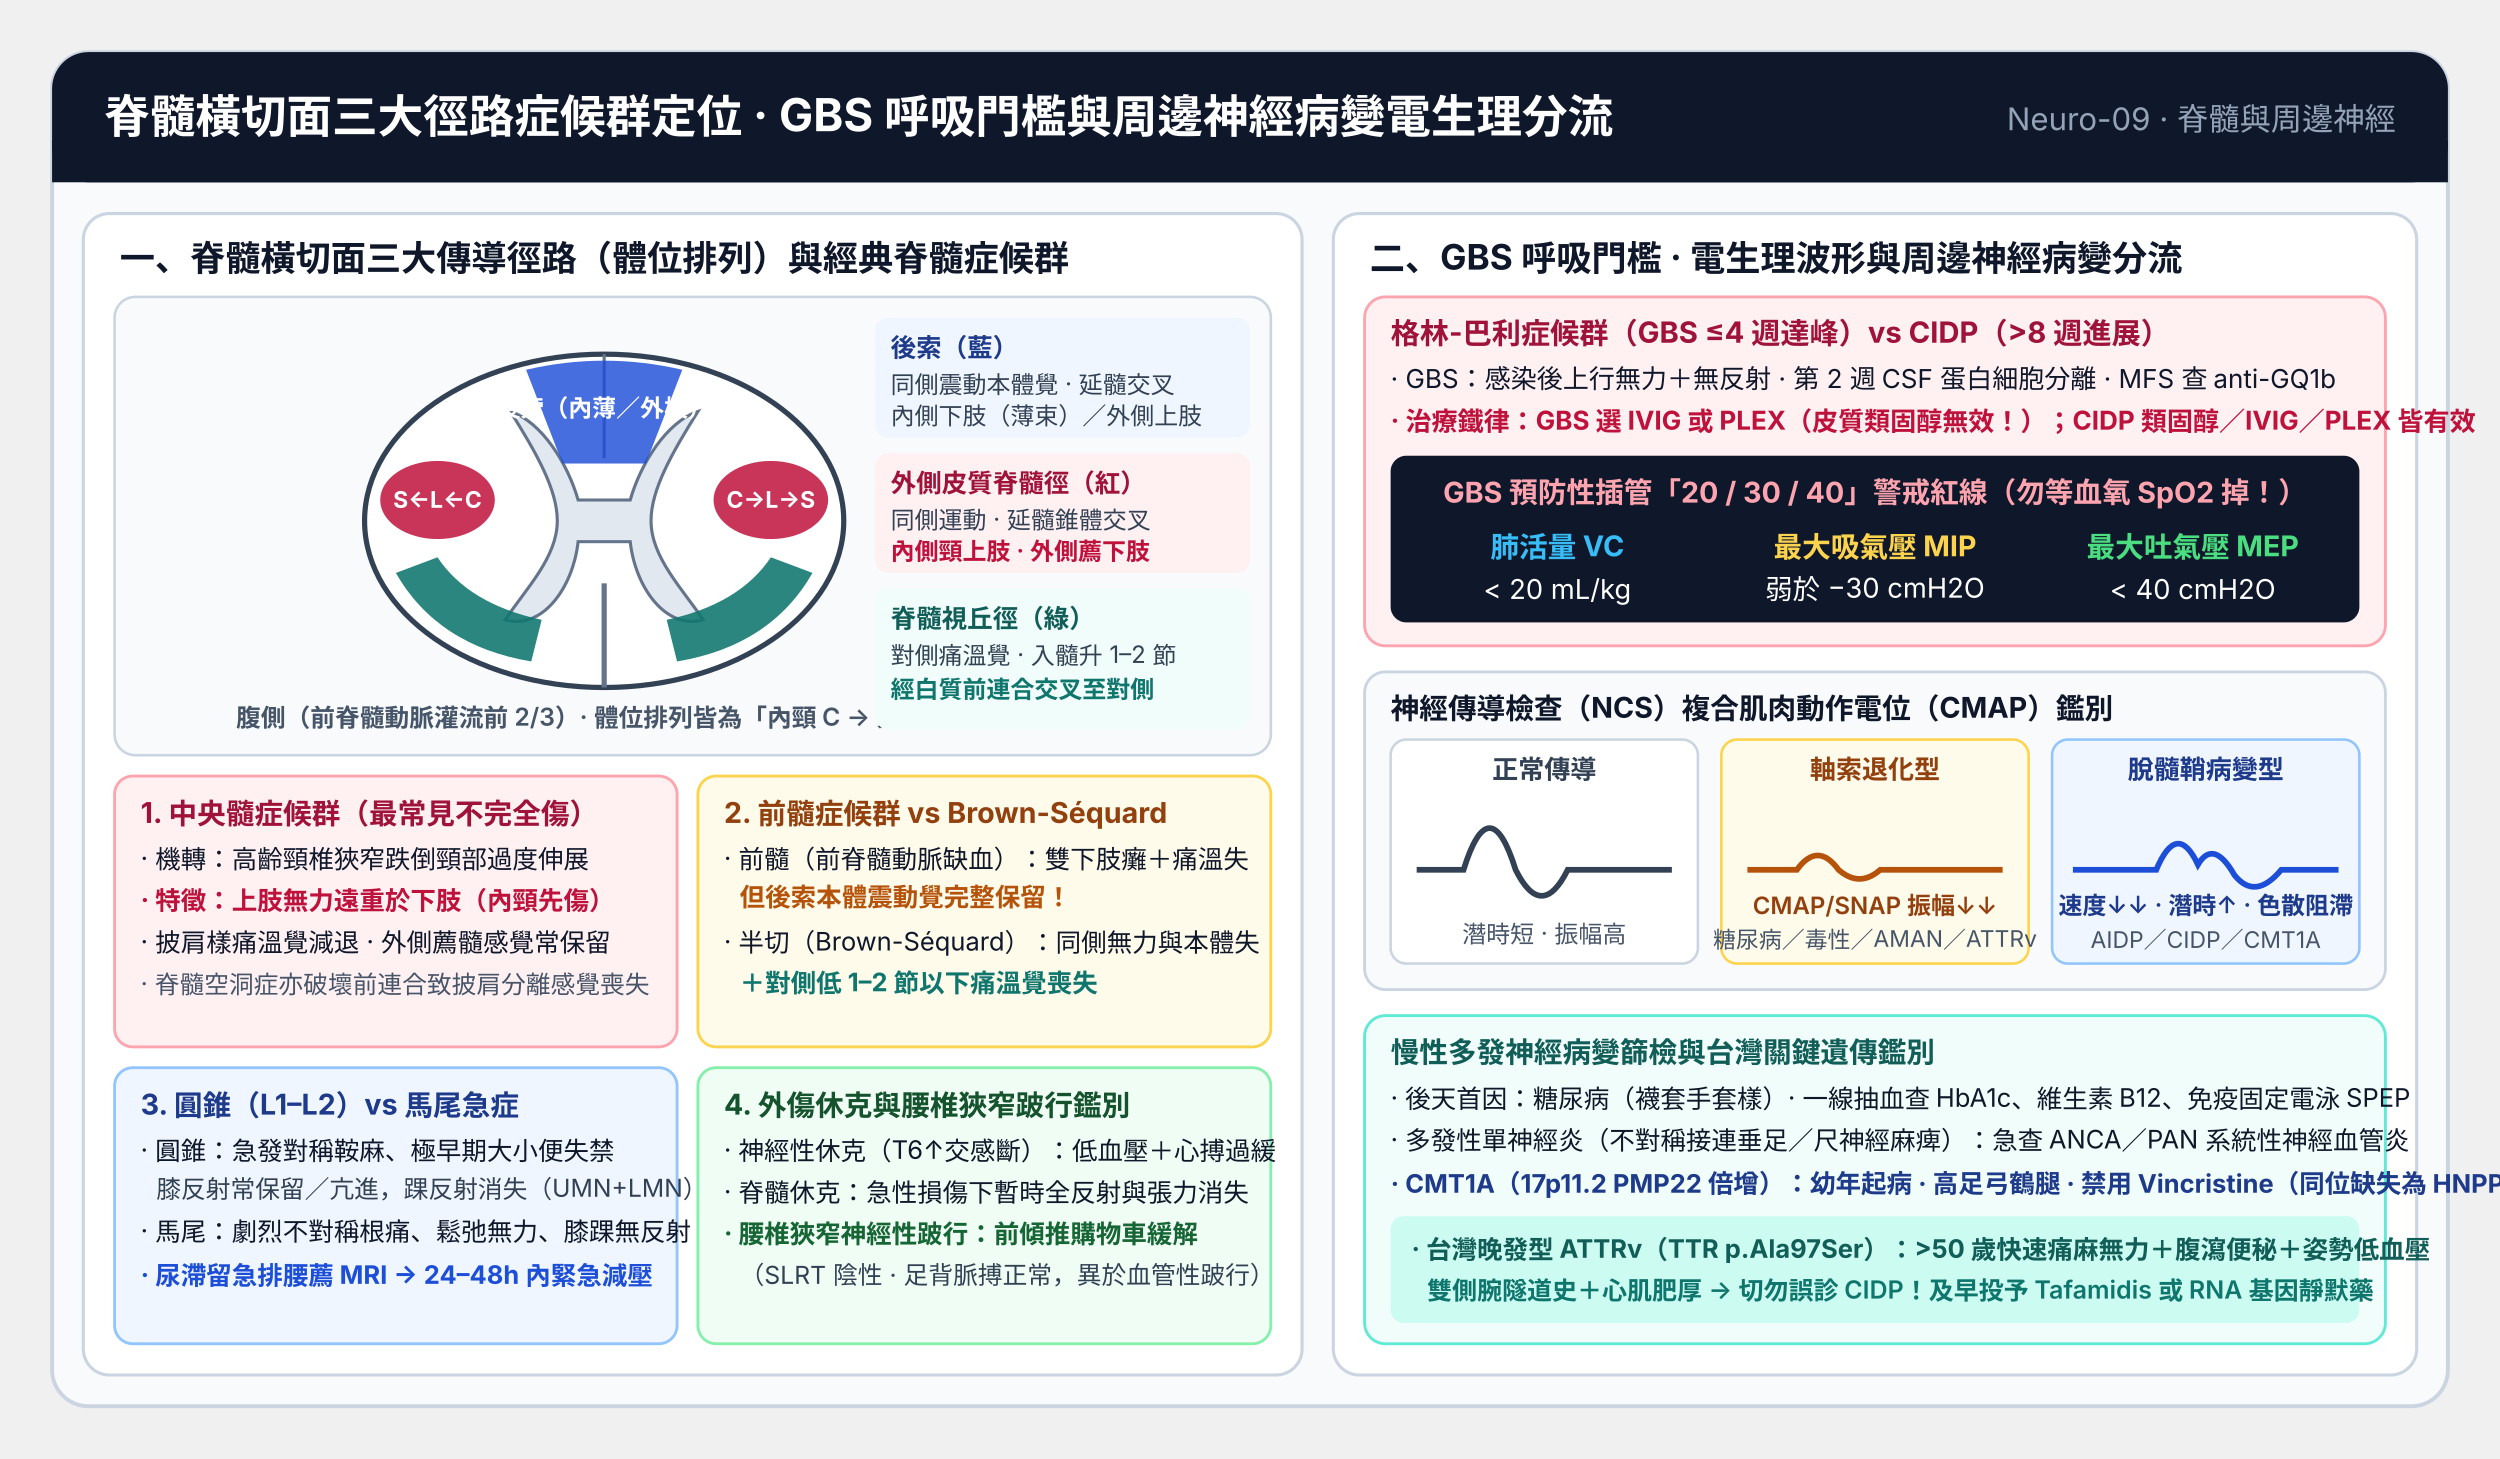
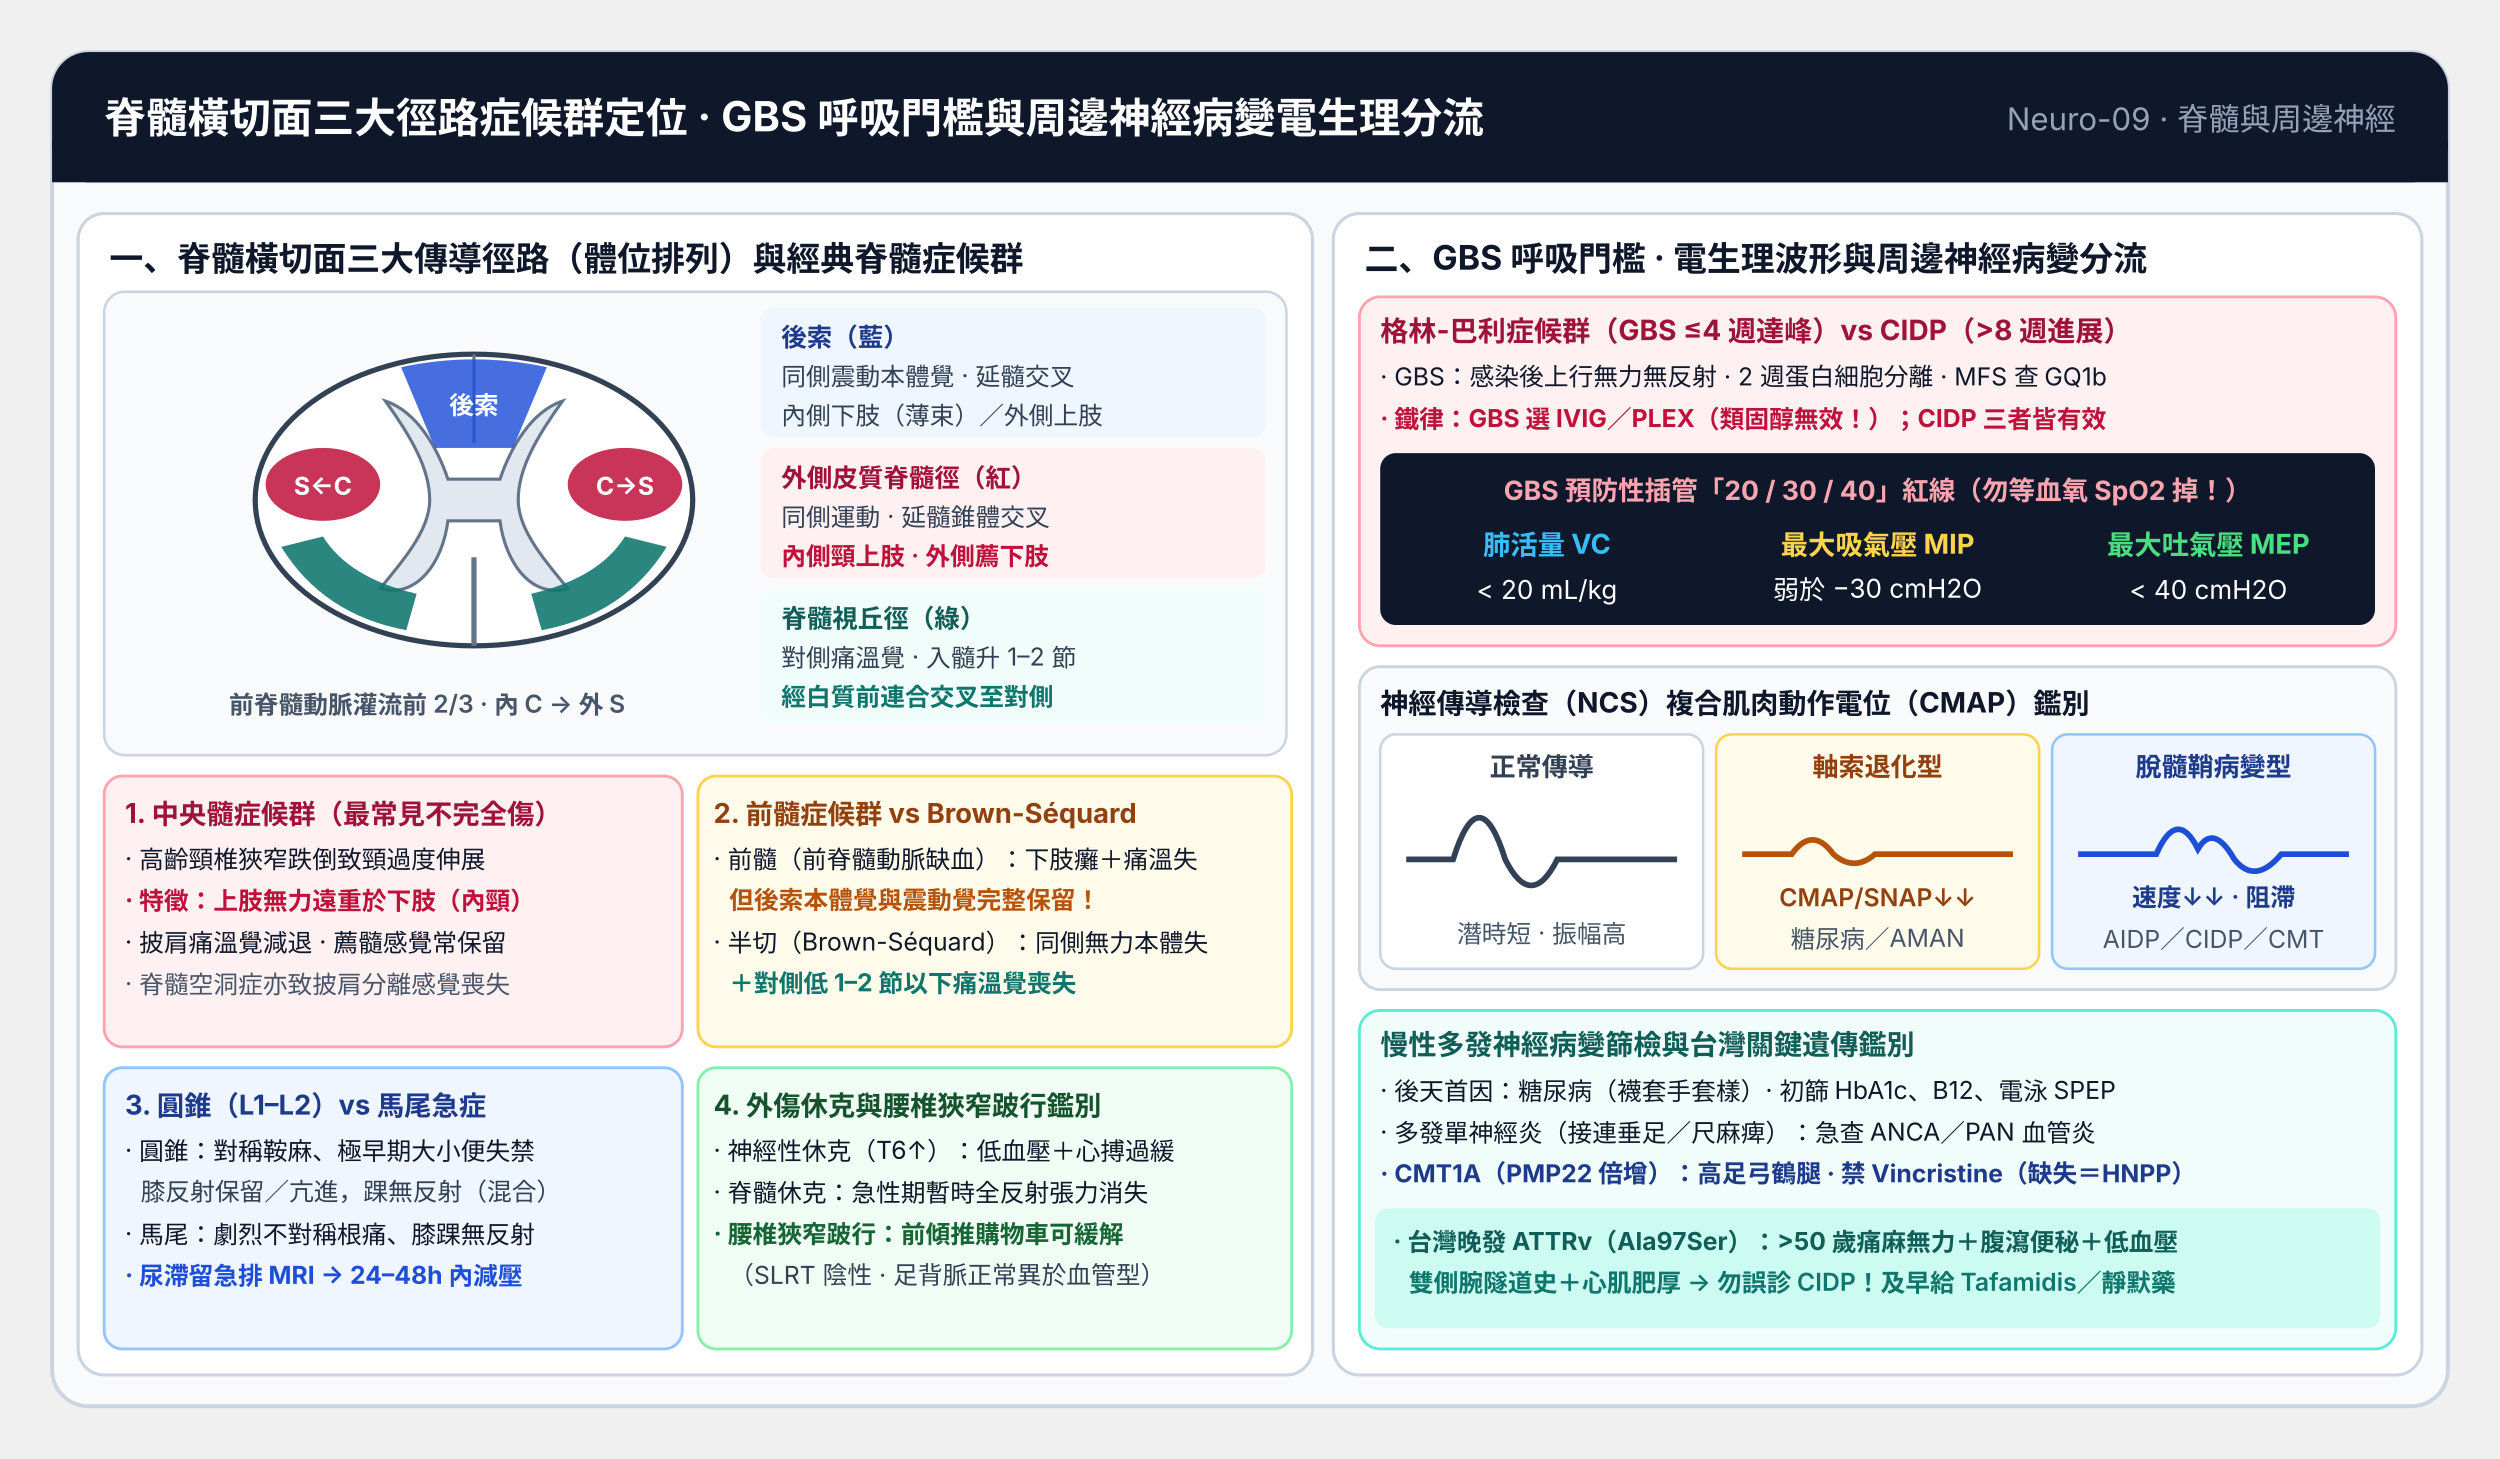
<svg xmlns="http://www.w3.org/2000/svg" viewBox="0 0 960 560" width="960" height="560" role="img" aria-labelledby="neuro09-title neuro09-desc" font-family="system-ui, -apple-system, 'Noto Sans TC', sans-serif">
  <rect x="20" y="20" width="920" height="520" rx="14" fill="#f8fafc" stroke="#cbd5e1" stroke-width="1.5" />
  <rect x="20" y="20" width="920" height="50" rx="14" fill="#0f172a" />
  <rect x="20" y="54" width="920" height="16" fill="#0f172a" />
-   <text x="40" y="51" fill="#ffffff" font-size="17.5" font-weight="700">脊髓橫切面三大徑路症候群定位 · GBS 呼吸門檻與周邊神經病變電生理分流</text>
+   <text x="40" y="51" fill="#ffffff" font-size="16" font-weight="700">脊髓橫切面三大徑路症候群定位 · GBS 呼吸門檻與周邊神經病變電生理分流</text>
  <text x="920" y="50" fill="#94a3b8" font-size="12" text-anchor="end">Neuro-09 · 脊髓與周邊神經</text>
-   <rect x="32" y="82" width="468" height="446" rx="10" fill="#ffffff" stroke="#cbd5e1" stroke-width="1.2" />
-   <text x="46" y="104" fill="#0f172a" font-size="13.5" font-weight="700">一、脊髓橫切面三大傳導徑路（體位排列）與經典脊髓症候群</text>
-   <rect x="44" y="114" width="444" height="176" rx="8" fill="#f8fafc" stroke="#cbd5e1" stroke-width="1" />
-   <ellipse cx="232" cy="200" rx="92" ry="64" fill="#ffffff" stroke="#334155" stroke-width="2" />
-   <line x1="232" y1="136" x2="232" y2="176" stroke="#64748b" stroke-width="1.2" />
-   <line x1="232" y1="224" x2="232" y2="264" stroke="#64748b" stroke-width="2" />
-   <path d="M196,158 C206,174 214,188 214,200 C214,214 202,226 194,238 C208,242 220,226 222,208 L242,208 C244,226 256,242 270,238 C262,226 250,214 250,200 C250,188 258,174 268,158 C256,162 246,178 242,192 L222,192 C218,178 208,162 196,158 Z" fill="#e2e8f0" stroke="#64748b" stroke-width="1.2" />
-   <path d="M202,142 Q232,135 262,142 L248,178 L216,178 Z" fill="#1d4ed8" opacity="0.82" />
-   <text x="232" y="160" fill="#ffffff" font-size="9.2" font-weight="700" text-anchor="middle">後索（內薄／外楔）</text>
-   <ellipse cx="168" cy="192" rx="22" ry="15" fill="#be123c" opacity="0.85" />
-   <text x="168" y="195" fill="#ffffff" font-size="8.8" font-weight="700" text-anchor="middle">S←L←C</text>
-   <ellipse cx="296" cy="192" rx="22" ry="15" fill="#be123c" opacity="0.85" />
-   <text x="296" y="195" fill="#ffffff" font-size="8.8" font-weight="700" text-anchor="middle">C→L→S</text>
-   <path d="M152,220 Q168,248 204,254 L208,238 Q180,232 168,214 Z" fill="#0f766e" opacity="0.88" />
-   <path d="M312,220 Q296,248 260,254 L256,238 Q284,232 296,214 Z" fill="#0f766e" opacity="0.88" />
-   <text x="232" y="279" fill="#475569" font-size="9.5" font-weight="600" text-anchor="middle">腹側（前脊髓動脈灌流前 2/3）· 體位排列皆為「內頸 C → 外薦 S」</text>
-   <rect x="336" y="122" width="144" height="46" rx="5" fill="#eff6ff" />
-   <text x="342" y="137" fill="#1e3a8a" font-size="9.8" font-weight="700">後索（藍）</text>
-   <text x="342" y="151" fill="#334155" font-size="9.2">同側震動本體覺 · 延髓交叉</text>
-   <text x="342" y="163" fill="#334155" font-size="9.2">內側下肢（薄束）／外側上肢</text>
-   <rect x="336" y="174" width="144" height="46" rx="5" fill="#fff1f2" />
-   <text x="342" y="189" fill="#9f1239" font-size="9.8" font-weight="700">外側皮質脊髓徑（紅）</text>
-   <text x="342" y="203" fill="#334155" font-size="9.2">同側運動 · 延髓錐體交叉</text>
-   <text x="342" y="215" fill="#be123c" font-size="9.2" font-weight="600">內側頸上肢 · 外側薦下肢</text>
-   <rect x="336" y="226" width="144" height="54" rx="5" fill="#f0fdfa" />
-   <text x="342" y="241" fill="#115e59" font-size="9.8" font-weight="700">脊髓視丘徑（綠）</text>
-   <text x="342" y="255" fill="#334155" font-size="9.2">對側痛溫覺 · 入髓升 1–2 節</text>
-   <text x="342" y="268" fill="#0f766e" font-size="9.2" font-weight="600">經白質前連合交叉至對側</text>
-   <rect x="44" y="298" width="216" height="104" rx="7" fill="#fff1f2" stroke="#fda4af" stroke-width="1.1" />
-   <text x="54" y="316" fill="#9f1239" font-size="11" font-weight="700">1. 中央髓症候群（最常見不完全傷）</text>
-   <text x="54" y="333" fill="#0f172a" font-size="9.8">· 機轉：高齡頸椎狹窄跌倒頸部過度伸展</text>
-   <text x="54" y="349" fill="#be123c" font-size="9.8" font-weight="700">· 特徵：上肢無力遠重於下肢（內頸先傷）</text>
-   <text x="54" y="365" fill="#0f172a" font-size="9.8">· 披肩樣痛溫覺減退 · 外側薦髓感覺常保留</text>
-   <text x="54" y="381" fill="#475569" font-size="9.5">· 脊髓空洞症亦破壞前連合致披肩分離感覺喪失</text>
-   <rect x="268" y="298" width="220" height="104" rx="7" fill="#fffbeb" stroke="#fcd34d" stroke-width="1.1" />
-   <text x="278" y="316" fill="#92400e" font-size="11" font-weight="700">2. 前髓症候群 vs Brown-Séquard</text>
-   <text x="278" y="333" fill="#0f172a" font-size="9.8">· 前髓（前脊髓動脈缺血）：雙下肢癱＋痛溫失</text>
-   <text x="284" y="348" fill="#b45309" font-size="9.8" font-weight="700">但後索本體震動覺完整保留！</text>
-   <text x="278" y="365" fill="#0f172a" font-size="9.8">· 半切（Brown-Séquard）：同側無力與本體失</text>
-   <text x="284" y="381" fill="#0f766e" font-size="9.8" font-weight="700">＋對側低 1–2 節以下痛溫覺喪失</text>
-   <rect x="44" y="410" width="216" height="106" rx="7" fill="#eff6ff" stroke="#93c5fd" stroke-width="1.1" />
-   <text x="54" y="428" fill="#1e3a8a" font-size="11" font-weight="700">3. 圓錐（L1–L2）vs 馬尾急症</text>
-   <text x="54" y="445" fill="#0f172a" font-size="9.8">· 圓錐：急發對稱鞍麻、極早期大小便失禁</text>
-   <text x="60" y="460" fill="#334155" font-size="9.5">膝反射常保留／亢進，踝反射消失（UMN+LMN）</text>
-   <text x="54" y="476" fill="#0f172a" font-size="9.8">· 馬尾：劇烈不對稱根痛、鬆弛無力、膝踝無反射</text>
-   <text x="54" y="493" fill="#1d4ed8" font-size="9.8" font-weight="700">· 尿滯留急排腰薦 MRI → 24–48h 內緊急減壓</text>
-   <rect x="268" y="410" width="220" height="106" rx="7" fill="#f0fdf4" stroke="#86efac" stroke-width="1.1" />
-   <text x="278" y="428" fill="#14532d" font-size="11" font-weight="700">4. 外傷休克與腰椎狹窄跛行鑑別</text>
-   <text x="278" y="445" fill="#0f172a" font-size="9.8">· 神經性休克（T6↑交感斷）：低血壓＋心搏過緩</text>
-   <text x="278" y="461" fill="#0f172a" font-size="9.8">· 脊髓休克：急性損傷下暫時全反射與張力消失</text>
-   <text x="278" y="477" fill="#166534" font-size="9.8" font-weight="700">· 腰椎狹窄神經性跛行：前傾推購物車緩解</text>
-   <text x="284" y="493" fill="#334155" font-size="9.5">（SLRT 陰性 · 足背脈搏正常，異於血管性跛行）</text>
-   <rect x="512" y="82" width="416" height="446" rx="10" fill="#ffffff" stroke="#cbd5e1" stroke-width="1.2" />
-   <text x="526" y="104" fill="#0f172a" font-size="13.5" font-weight="700">二、GBS 呼吸門檻 · 電生理波形與周邊神經病變分流</text>
-   <rect x="524" y="114" width="392" height="134" rx="8" fill="#fff1f2" stroke="#fda4af" stroke-width="1.1" />
-   <text x="534" y="132" fill="#9f1239" font-size="11.2" font-weight="700">格林-巴利症候群（GBS ≤4 週達峰）vs CIDP（&gt;8 週進展）</text>
-   <text x="534" y="149" fill="#0f172a" font-size="10">· GBS：感染後上行無力＋無反射 · 第 2 週 CSF 蛋白細胞分離 · MFS 查 anti-GQ1b</text>
-   <text x="534" y="165" fill="#be123c" font-size="10" font-weight="700">· 治療鐵律：GBS 選 IVIG 或 PLEX（皮質類固醇無效！）；CIDP 類固醇／IVIG／PLEX 皆有效</text>
-   <rect x="534" y="175" width="372" height="64" rx="6" fill="#0f172a" />
-   <text x="720" y="193" fill="#fda4af" font-size="11" font-weight="700" text-anchor="middle">GBS 預防性插管「20 / 30 / 40」警戒紅線（勿等血氧 SpO2 掉！）</text>
-   <text x="598" y="214" fill="#38bdf8" font-size="11" font-weight="700" text-anchor="middle">肺活量 VC</text>
-   <text x="598" y="230" fill="#ffffff" font-size="10.5" text-anchor="middle">&lt; 20 mL/kg</text>
-   <text x="720" y="214" fill="#fcd34d" font-size="11" font-weight="700" text-anchor="middle">最大吸氣壓 MIP</text>
-   <text x="720" y="230" fill="#ffffff" font-size="10.5" text-anchor="middle">弱於 −30 cmH2O</text>
-   <text x="842" y="214" fill="#4ade80" font-size="11" font-weight="700" text-anchor="middle">最大吐氣壓 MEP</text>
-   <text x="842" y="230" fill="#ffffff" font-size="10.5" text-anchor="middle">&lt; 40 cmH2O</text>
-   <rect x="524" y="258" width="392" height="122" rx="8" fill="#f8fafc" stroke="#cbd5e1" stroke-width="1.1" />
-   <text x="534" y="276" fill="#0f172a" font-size="11" font-weight="700">神經傳導檢查（NCS）複合肌肉動作電位（CMAP）鑑別</text>
-   <rect x="534" y="284" width="118" height="86" rx="6" fill="#ffffff" stroke="#cbd5e1" />
-   <text x="593" y="299" fill="#334155" font-size="10" font-weight="700" text-anchor="middle">正常傳導</text>
-   <path d="M544,334 L562,334 Q572,302 582,334 Q592,354 602,334 L642,334" fill="none" stroke="#334155" stroke-width="2.2" />
-   <text x="593" y="362" fill="#475569" font-size="9.2" text-anchor="middle">潛時短 · 振幅高</text>
-   <rect x="661" y="284" width="118" height="86" rx="6" fill="#fffbeb" stroke="#fcd34d" />
-   <text x="720" y="299" fill="#92400e" font-size="10" font-weight="700" text-anchor="middle">軸索退化型</text>
-   <path d="M671,334 L690,334 Q698,323 706,334 Q714,341 722,334 L769,334" fill="none" stroke="#b45309" stroke-width="2.2" />
-   <text x="720" y="351" fill="#92400e" font-size="9.2" font-weight="600" text-anchor="middle">CMAP/SNAP 振幅↓↓</text>
-   <text x="720" y="364" fill="#475569" font-size="8.8" text-anchor="middle">糖尿病／毒性／AMAN／ATTRv</text>
-   <rect x="788" y="284" width="118" height="86" rx="6" fill="#eff6ff" stroke="#93c5fd" />
-   <text x="847" y="299" fill="#1e3a8a" font-size="10" font-weight="700" text-anchor="middle">脫髓鞘病變型</text>
-   <path d="M796,334 L828,334 Q836,315 844,332 Q850,322 858,336 Q866,346 876,334 L898,334" fill="none" stroke="#1d4ed8" stroke-width="2.2" />
-   <text x="847" y="351" fill="#1e3a8a" font-size="9.2" font-weight="600" text-anchor="middle">速度↓↓ · 潛時↑ · 色散阻滯</text>
-   <text x="847" y="364" fill="#475569" font-size="8.8" text-anchor="middle">AIDP／CIDP／CMT1A</text>
-   <rect x="524" y="390" width="392" height="126" rx="8" fill="#f0fdfa" stroke="#5eead4" stroke-width="1.1" />
-   <text x="534" y="408" fill="#115e59" font-size="11" font-weight="700">慢性多發神經病變篩檢與台灣關鍵遺傳鑑別</text>
-   <text x="534" y="425" fill="#0f172a" font-size="9.8">· 後天首因：糖尿病（襪套手套樣）· 一線抽血查 HbA1c、維生素 B12、免疫固定電泳 SPEP</text>
-   <text x="534" y="441" fill="#0f172a" font-size="9.8">· 多發性單神經炎（不對稱接連垂足／尺神經麻痺）：急查 ANCA／PAN 系統性神經血管炎</text>
-   <text x="534" y="458" fill="#1e3a8a" font-size="9.8" font-weight="700">· CMT1A（17p11.2 PMP22 倍增）：幼年起病 · 高足弓鶴腿 · 禁用 Vincristine（同位缺失為 HNPP）</text>
-   <rect x="534" y="467" width="372" height="41" rx="5" fill="#ccfbf1" />
-   <text x="542" y="483" fill="#115e59" font-size="9.8" font-weight="700">· 台灣晚發型 ATTRv（TTR p.Ala97Ser）：&gt;50 歲快速痛麻無力＋腹瀉便秘＋姿勢低血壓</text>
-   <text x="548" y="499" fill="#0f766e" font-size="9.6" font-weight="600">雙側腕隧道史＋心肌肥厚 → 切勿誤診 CIDP！及早投予 Tafamidis 或 RNA 基因靜默藥</text>
+   <rect x="30" y="82" width="474" height="446" rx="10" fill="#ffffff" stroke="#cbd5e1" stroke-width="1.2" />
+   <text x="42" y="104" fill="#0f172a" font-size="13" font-weight="700">一、脊髓橫切面三大傳導徑路（體位排列）與經典脊髓症候群</text>
+   <rect x="40" y="112" width="454" height="178" rx="8" fill="#f8fafc" stroke="#cbd5e1" stroke-width="1" />
+   <ellipse cx="182" cy="192" rx="84" ry="56" fill="#ffffff" stroke="#334155" stroke-width="2" />
+   <line x1="182" y1="136" x2="182" y2="170" stroke="#64748b" stroke-width="1.2" />
+   <line x1="182" y1="214" x2="182" y2="248" stroke="#64748b" stroke-width="2" />
+   <path d="M148,154 C158,168 165,180 165,192 C165,204 154,216 146,226 C160,230 170,216 172,200 L192,200 C194,216 204,230 218,226 C210,216 199,204 199,192 C199,180 206,168 216,154 C204,158 196,172 192,184 L172,184 C168,172 160,158 148,154 Z" fill="#e2e8f0" stroke="#64748b" stroke-width="1.2" />
+   <path d="M154,141 Q182,135 210,141 L197,172 L167,172 Z" fill="#1d4ed8" opacity="0.82" />
+   <text x="182" y="159" fill="#ffffff" font-size="9.5" font-weight="700" text-anchor="middle">後索</text>
+   <ellipse cx="124" cy="186" rx="22" ry="14" fill="#be123c" opacity="0.85" />
+   <text x="124" y="190" fill="#ffffff" font-size="9.5" font-weight="700" text-anchor="middle">S←C</text>
+   <ellipse cx="240" cy="186" rx="22" ry="14" fill="#be123c" opacity="0.85" />
+   <text x="240" y="190" fill="#ffffff" font-size="9.5" font-weight="700" text-anchor="middle">C→S</text>
+   <path d="M108,210 Q124,236 156,242 L160,228 Q134,222 124,206 Z" fill="#0f766e" opacity="0.88" />
+   <path d="M256,210 Q240,236 208,242 L204,228 Q230,222 240,206 Z" fill="#0f766e" opacity="0.88" />
+   <text x="164" y="274" fill="#475569" font-size="9.5" font-weight="600" text-anchor="middle">前脊髓動脈灌流前 2/3 · 內 C → 外 S</text>
+   <rect x="292" y="118" width="194" height="50" rx="5" fill="#eff6ff" />
+   <text x="300" y="133" fill="#1e3a8a" font-size="9.8" font-weight="700">後索（藍）</text>
+   <text x="300" y="148" fill="#334155" font-size="9.5">同側震動本體覺 · 延髓交叉</text>
+   <text x="300" y="163" fill="#334155" font-size="9.5">內側下肢（薄束）／外側上肢</text>
+   <rect x="292" y="172" width="194" height="50" rx="5" fill="#fff1f2" />
+   <text x="300" y="187" fill="#9f1239" font-size="9.8" font-weight="700">外側皮質脊髓徑（紅）</text>
+   <text x="300" y="202" fill="#334155" font-size="9.5">同側運動 · 延髓錐體交叉</text>
+   <text x="300" y="217" fill="#be123c" font-size="9.5" font-weight="600">內側頸上肢 · 外側薦下肢</text>
+   <rect x="292" y="226" width="194" height="52" rx="5" fill="#f0fdfa" />
+   <text x="300" y="241" fill="#115e59" font-size="9.8" font-weight="700">脊髓視丘徑（綠）</text>
+   <text x="300" y="256" fill="#334155" font-size="9.5">對側痛溫覺 · 入髓升 1–2 節</text>
+   <text x="300" y="271" fill="#0f766e" font-size="9.5" font-weight="600">經白質前連合交叉至對側</text>
+   <rect x="40" y="298" width="222" height="104" rx="7" fill="#fff1f2" stroke="#fda4af" stroke-width="1.1" />
+   <text x="48" y="316" fill="#9f1239" font-size="10.5" font-weight="700">1. 中央髓症候群（最常見不完全傷）</text>
+   <text x="48" y="333" fill="#0f172a" font-size="9.5">· 高齡頸椎狹窄跌倒致頸過度伸展</text>
+   <text x="48" y="349" fill="#be123c" font-size="9.5" font-weight="700">· 特徵：上肢無力遠重於下肢（內頸）</text>
+   <text x="48" y="365" fill="#0f172a" font-size="9.5">· 披肩痛溫覺減退 · 薦髓感覺常保留</text>
+   <text x="48" y="381" fill="#475569" font-size="9.5">· 脊髓空洞症亦致披肩分離感覺喪失</text>
+   <rect x="268" y="298" width="228" height="104" rx="7" fill="#fffbeb" stroke="#fcd34d" stroke-width="1.1" />
+   <text x="274" y="316" fill="#92400e" font-size="10.5" font-weight="700">2. 前髓症候群 vs Brown-Séquard</text>
+   <text x="274" y="333" fill="#0f172a" font-size="9.5">· 前髓（前脊髓動脈缺血）：下肢癱＋痛溫失</text>
+   <text x="280" y="349" fill="#b45309" font-size="9.5" font-weight="700">但後索本體覺與震動覺完整保留！</text>
+   <text x="274" y="365" fill="#0f172a" font-size="9.5">· 半切（Brown-Séquard）：同側無力本體失</text>
+   <text x="280" y="381" fill="#0f766e" font-size="9.5" font-weight="700">＋對側低 1–2 節以下痛溫覺喪失</text>
+   <rect x="40" y="410" width="222" height="108" rx="7" fill="#eff6ff" stroke="#93c5fd" stroke-width="1.1" />
+   <text x="48" y="428" fill="#1e3a8a" font-size="10.5" font-weight="700">3. 圓錐（L1–L2）vs 馬尾急症</text>
+   <text x="48" y="445" fill="#0f172a" font-size="9.5">· 圓錐：對稱鞍麻、極早期大小便失禁</text>
+   <text x="54" y="461" fill="#334155" font-size="9.5">膝反射保留／亢進，踝無反射（混合）</text>
+   <text x="48" y="477" fill="#0f172a" font-size="9.5">· 馬尾：劇烈不對稱根痛、膝踝無反射</text>
+   <text x="48" y="493" fill="#1d4ed8" font-size="9.5" font-weight="700">· 尿滯留急排 MRI → 24–48h 內減壓</text>
+   <rect x="268" y="410" width="228" height="108" rx="7" fill="#f0fdf4" stroke="#86efac" stroke-width="1.1" />
+   <text x="274" y="428" fill="#14532d" font-size="10.5" font-weight="700">4. 外傷休克與腰椎狹窄跛行鑑別</text>
+   <text x="274" y="445" fill="#0f172a" font-size="9.5">· 神經性休克（T6↑）：低血壓＋心搏過緩</text>
+   <text x="274" y="461" fill="#0f172a" font-size="9.5">· 脊髓休克：急性期暫時全反射張力消失</text>
+   <text x="274" y="477" fill="#166534" font-size="9.5" font-weight="700">· 腰椎狹窄跛行：前傾推購物車可緩解</text>
+   <text x="280" y="493" fill="#334155" font-size="9.5">（SLRT 陰性 · 足背脈正常異於血管型）</text>
+   <rect x="512" y="82" width="418" height="446" rx="10" fill="#ffffff" stroke="#cbd5e1" stroke-width="1.2" />
+   <text x="524" y="104" fill="#0f172a" font-size="13" font-weight="700">二、GBS 呼吸門檻 · 電生理波形與周邊神經病變分流</text>
+   <rect x="522" y="114" width="398" height="134" rx="8" fill="#fff1f2" stroke="#fda4af" stroke-width="1.1" />
+   <text x="530" y="131" fill="#9f1239" font-size="10.8" font-weight="700">格林-巴利症候群（GBS ≤4 週達峰）vs CIDP（&gt;8 週進展）</text>
+   <text x="530" y="148" fill="#0f172a" font-size="9.5">· GBS：感染後上行無力無反射 · 2 週蛋白細胞分離 · MFS 查 GQ1b</text>
+   <text x="530" y="164" fill="#be123c" font-size="9.5" font-weight="700">· 鐵律：GBS 選 IVIG／PLEX（類固醇無效！）；CIDP 三者皆有效</text>
+   <rect x="530" y="174" width="382" height="66" rx="6" fill="#0f172a" />
+   <text x="721" y="192" fill="#fda4af" font-size="10.2" font-weight="700" text-anchor="middle">GBS 預防性插管「20 / 30 / 40」紅線（勿等血氧 SpO2 掉！）</text>
+   <text x="594" y="213" fill="#38bdf8" font-size="10.5" font-weight="700" text-anchor="middle">肺活量 VC</text>
+   <text x="594" y="230" fill="#ffffff" font-size="10" text-anchor="middle">&lt; 20 mL/kg</text>
+   <text x="721" y="213" fill="#fcd34d" font-size="10.5" font-weight="700" text-anchor="middle">最大吸氣壓 MIP</text>
+   <text x="721" y="230" fill="#ffffff" font-size="10" text-anchor="middle">弱於 −30 cmH2O</text>
+   <text x="848" y="213" fill="#4ade80" font-size="10.5" font-weight="700" text-anchor="middle">最大吐氣壓 MEP</text>
+   <text x="848" y="230" fill="#ffffff" font-size="10" text-anchor="middle">&lt; 40 cmH2O</text>
+   <rect x="522" y="256" width="398" height="124" rx="8" fill="#f8fafc" stroke="#cbd5e1" stroke-width="1.1" />
+   <text x="530" y="274" fill="#0f172a" font-size="10.8" font-weight="700">神經傳導檢查（NCS）複合肌肉動作電位（CMAP）鑑別</text>
+   <rect x="530" y="282" width="124" height="90" rx="6" fill="#ffffff" stroke="#cbd5e1" />
+   <text x="592" y="298" fill="#334155" font-size="10" font-weight="700" text-anchor="middle">正常傳導</text>
+   <path d="M540,330 L558,330 Q568,298 578,330 Q588,350 598,330 L644,330" fill="none" stroke="#334155" stroke-width="2.2" />
+   <text x="592" y="362" fill="#475569" font-size="9.5" text-anchor="middle">潛時短 · 振幅高</text>
+   <rect x="659" y="282" width="124" height="90" rx="6" fill="#fffbeb" stroke="#fcd34d" />
+   <text x="721" y="298" fill="#92400e" font-size="10" font-weight="700" text-anchor="middle">軸索退化型</text>
+   <path d="M669,328 L688,328 Q696,317 704,328 Q712,335 720,328 L773,328" fill="none" stroke="#b45309" stroke-width="2.2" />
+   <text x="721" y="348" fill="#92400e" font-size="9.5" font-weight="600" text-anchor="middle">CMAP/SNAP↓↓</text>
+   <text x="721" y="364" fill="#475569" font-size="9.5" text-anchor="middle">糖尿病／AMAN</text>
+   <rect x="788" y="282" width="124" height="90" rx="6" fill="#eff6ff" stroke="#93c5fd" />
+   <text x="850" y="298" fill="#1e3a8a" font-size="10" font-weight="700" text-anchor="middle">脫髓鞘病變型</text>
+   <path d="M798,328 L828,328 Q836,310 844,326 Q850,316 858,330 Q866,340 876,328 L902,328" fill="none" stroke="#1d4ed8" stroke-width="2.2" />
+   <text x="850" y="348" fill="#1e3a8a" font-size="9.5" font-weight="600" text-anchor="middle">速度↓↓ · 阻滯</text>
+   <text x="850" y="364" fill="#475569" font-size="9.5" text-anchor="middle">AIDP／CIDP／CMT</text>
+   <rect x="522" y="388" width="398" height="130" rx="8" fill="#f0fdfa" stroke="#5eead4" stroke-width="1.1" />
+   <text x="530" y="405" fill="#115e59" font-size="10.8" font-weight="700">慢性多發神經病變篩檢與台灣關鍵遺傳鑑別</text>
+   <text x="530" y="422" fill="#0f172a" font-size="9.5">· 後天首因：糖尿病（襪套手套樣）· 初篩 HbA1c、B12、電泳 SPEP</text>
+   <text x="530" y="438" fill="#0f172a" font-size="9.5">· 多發單神經炎（接連垂足／尺麻痺）：急查 ANCA／PAN 血管炎</text>
+   <text x="530" y="454" fill="#1e3a8a" font-size="9.5" font-weight="700">· CMT1A（PMP22 倍增）：高足弓鶴腿 · 禁 Vincristine（缺失＝HNPP）</text>
+   <rect x="528" y="464" width="386" height="46" rx="5" fill="#ccfbf1" />
+   <text x="535" y="480" fill="#115e59" font-size="9.5" font-weight="700">· 台灣晚發 ATTRv（Ala97Ser）：&gt;50 歲痛麻無力＋腹瀉便秘＋低血壓</text>
+   <text x="541" y="496" fill="#0f766e" font-size="9.5" font-weight="600">雙側腕隧道史＋心肌肥厚 → 勿誤診 CIDP！及早給 Tafamidis／靜默藥</text>
</svg>
